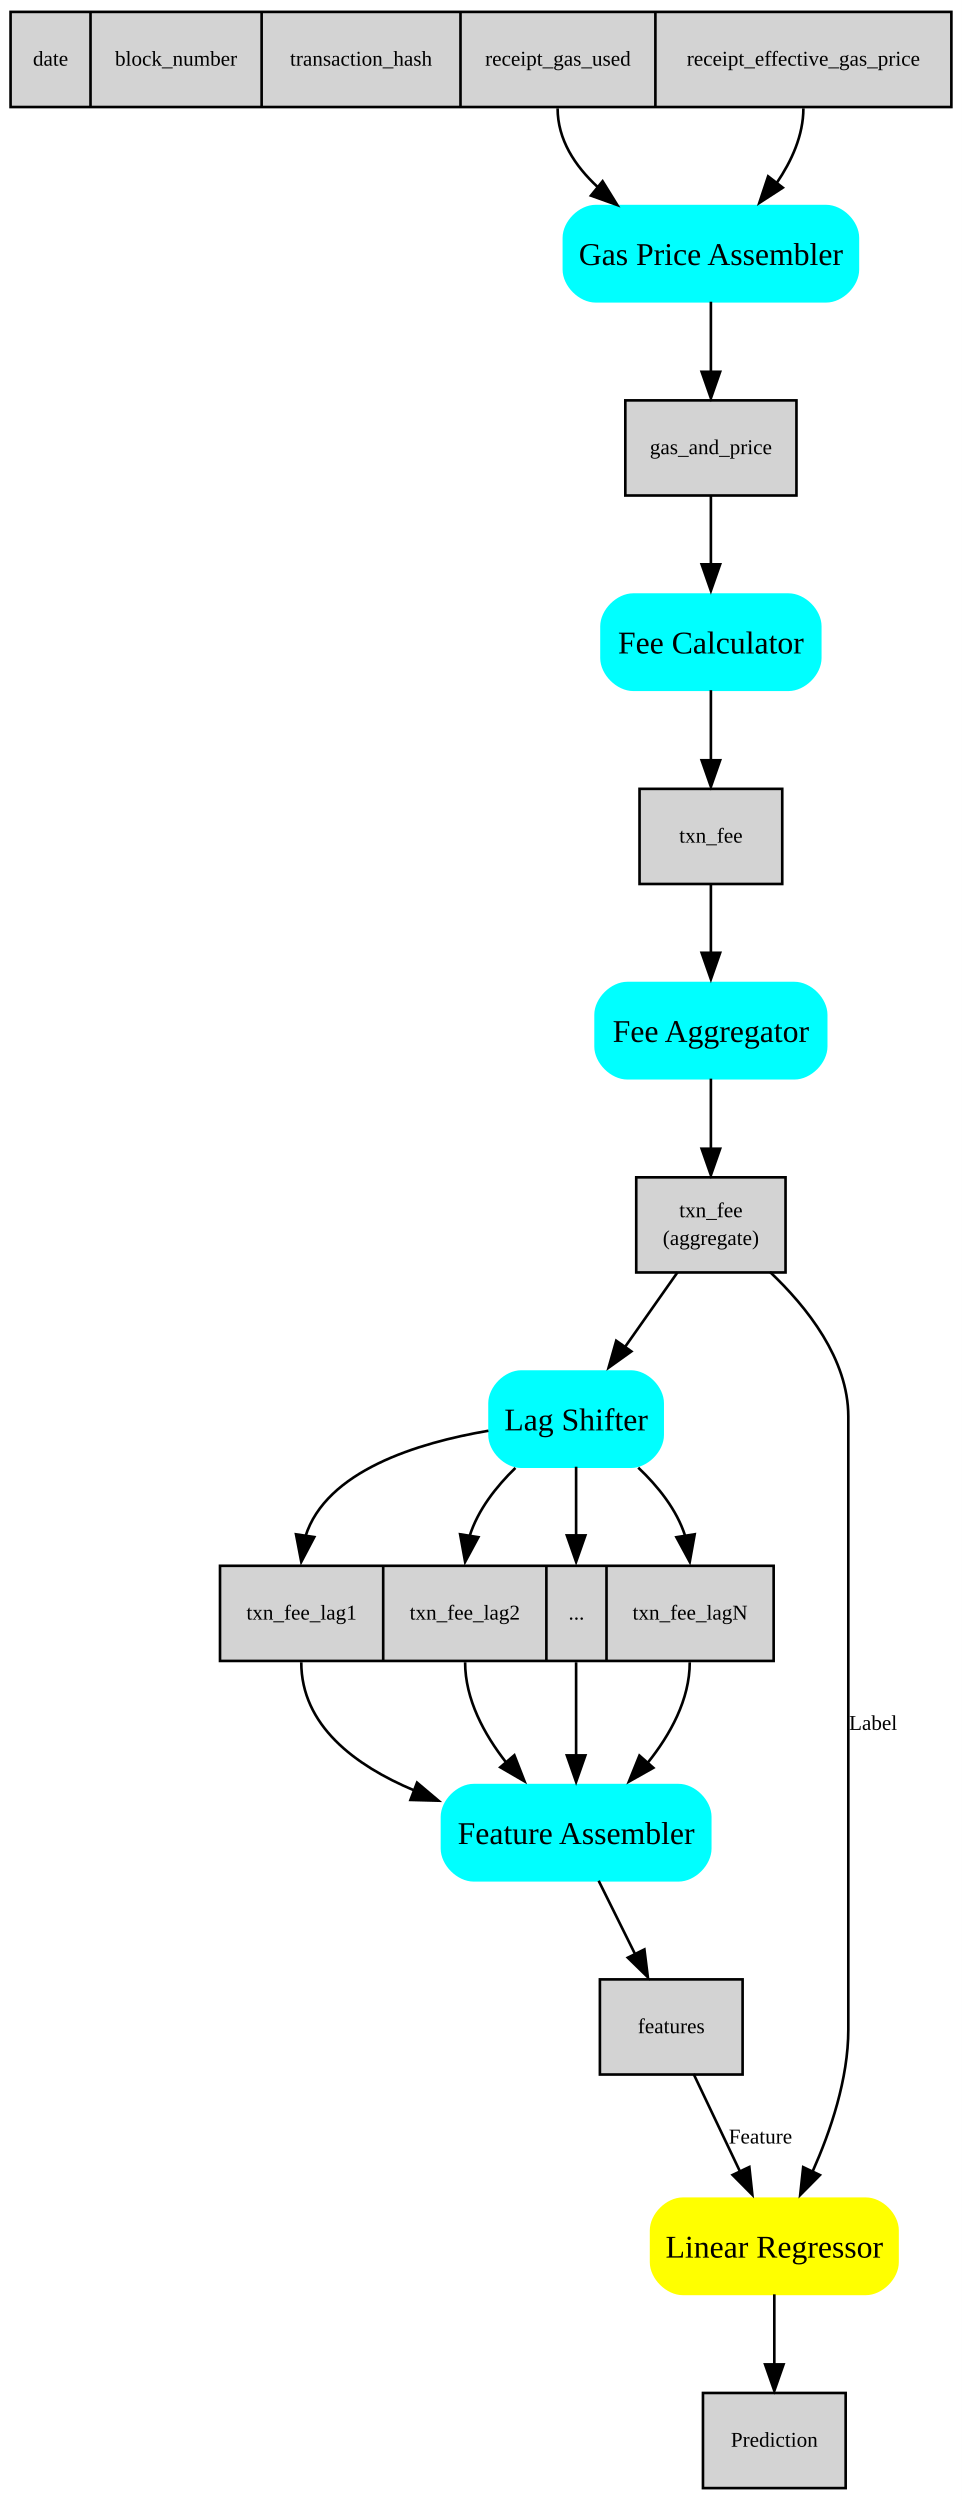
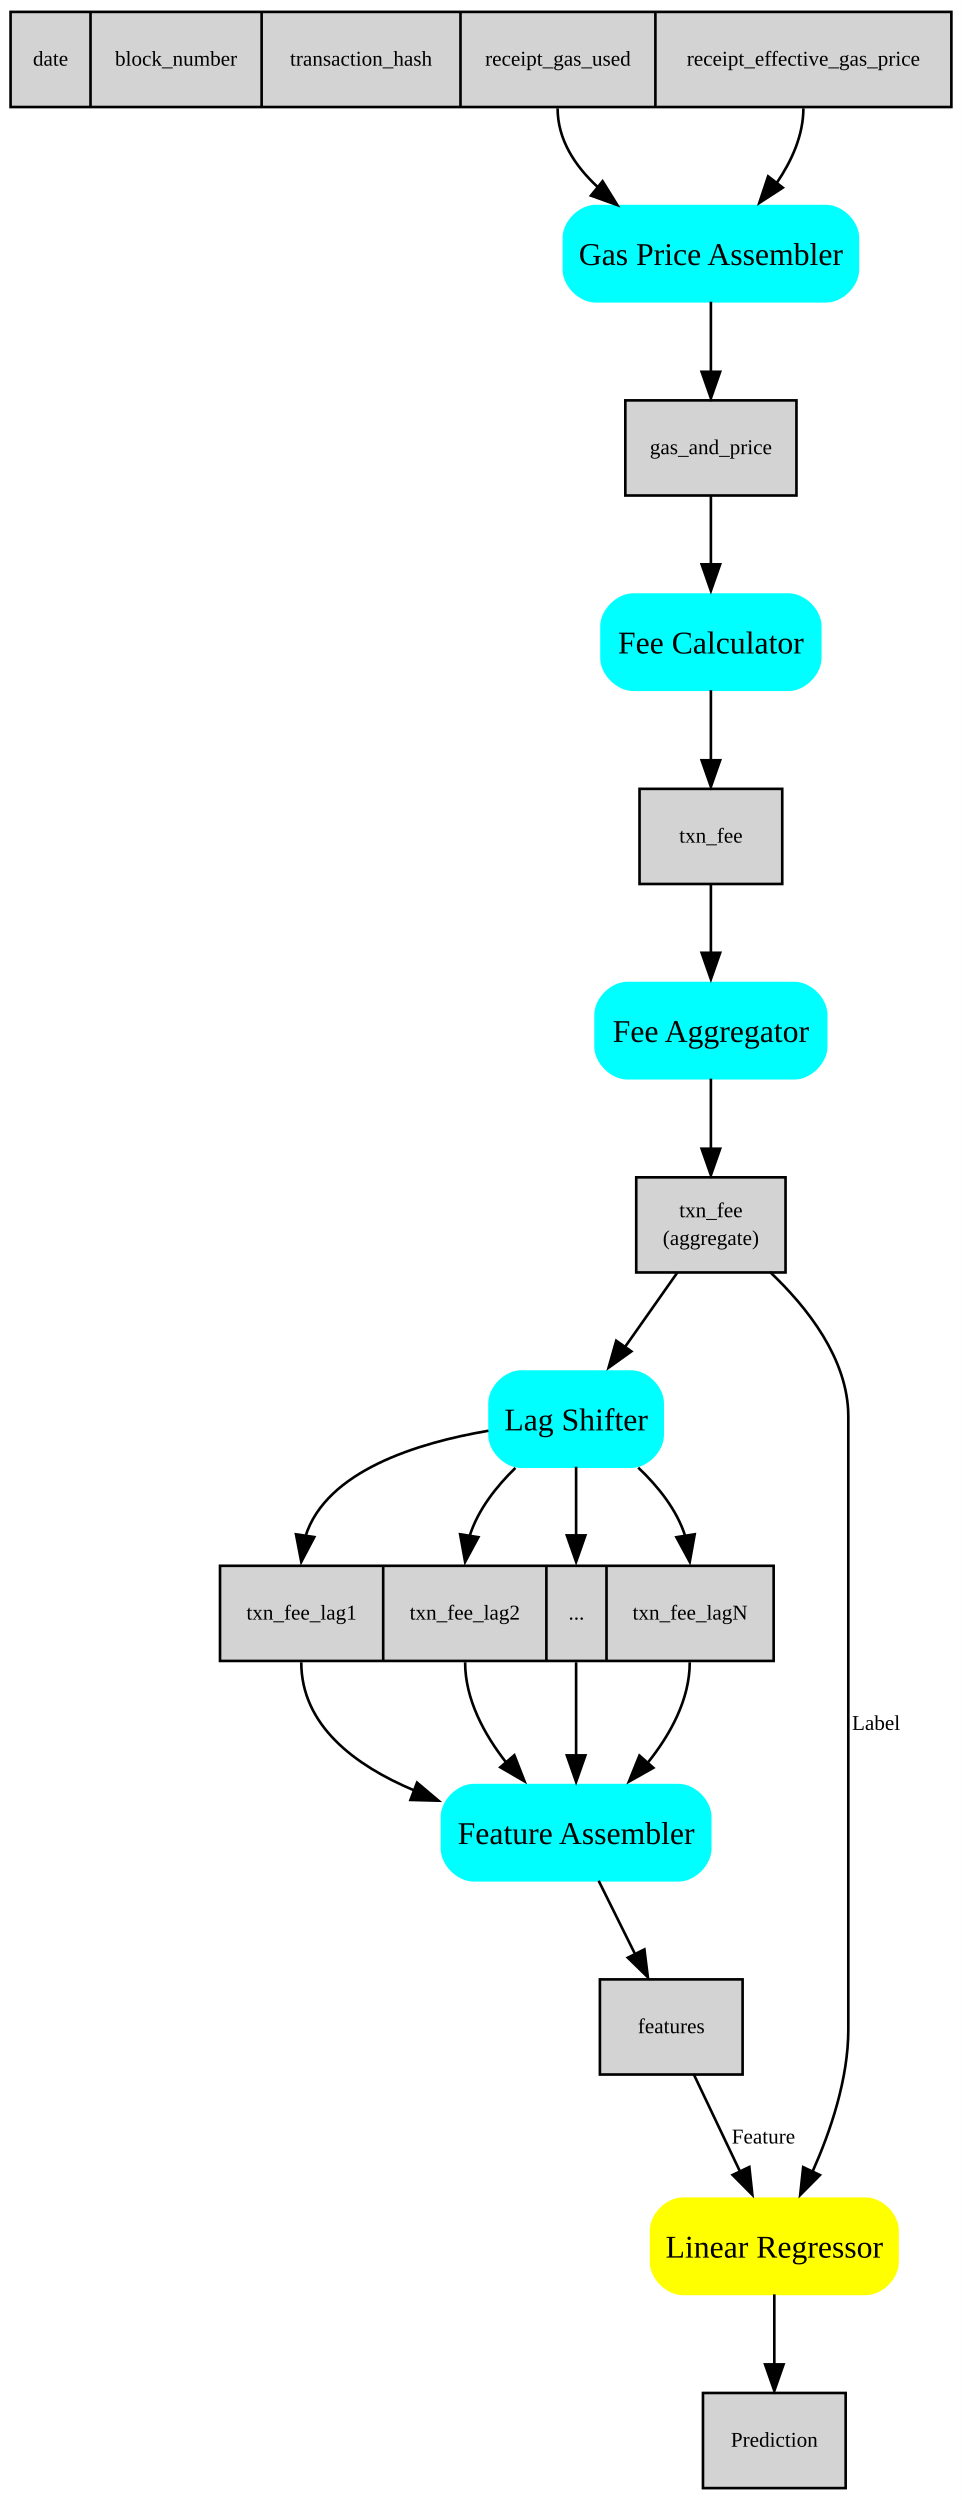
<svg xmlns="http://www.w3.org/2000/svg" width="364pt" height="946pt" viewBox="0.00 0.00 364.00 946.00">
  <g id="graph0" class="graph" transform="scale(1 1) rotate(0) translate(4 942)">
    <polygon fill="white" stroke="none" points="-4,4 -4,-942 360,-942 360,4 -4,4" />
    <g id="node1" class="node">
      <polygon fill="lightgrey" stroke="black" points="0,-901.5 0,-937.5 356,-937.5 356,-901.5 0,-901.5" />
      <text text-anchor="middle" x="15.12" y="-917.15" font-family="Times New Roman,serif" font-size="8.00">date</text>
      <polyline fill="none" stroke="black" points="30.25,-901.5 30.25,-937.5" />
      <text text-anchor="middle" x="62.62" y="-917.15" font-family="Times New Roman,serif" font-size="8.00">block_number</text>
      <polyline fill="none" stroke="black" points="95,-901.5 95,-937.5" />
      <text text-anchor="middle" x="132.62" y="-917.15" font-family="Times New Roman,serif" font-size="8.00">transaction_hash</text>
      <polyline fill="none" stroke="black" points="170.25,-901.5 170.25,-937.5" />
      <text text-anchor="middle" x="207.12" y="-917.15" font-family="Times New Roman,serif" font-size="8.00">receipt_gas_used</text>
      <polyline fill="none" stroke="black" points="244,-901.5 244,-937.5" />
      <text text-anchor="middle" x="300" y="-917.15" font-family="Times New Roman,serif" font-size="8.00">receipt_effective_gas_price</text>
    </g>
    <g id="node2" class="node">
      <path fill="cyan" stroke="cyan" d="M308.62,-864C308.62,-864 221.38,-864 221.38,-864 215.38,-864 209.38,-858 209.38,-852 209.38,-852 209.38,-840 209.38,-840 209.38,-834 215.38,-828 221.38,-828 221.38,-828 308.62,-828 308.62,-828 314.62,-828 320.62,-834 320.62,-840 320.62,-840 320.62,-852 320.62,-852 320.62,-858 314.62,-864 308.62,-864" />
      <text text-anchor="middle" x="265" y="-841.73" font-family="Times New Roman,serif" font-size="12.00">Gas Price Assembler</text>
    </g>
    <g id="edge1" class="edge">
      <path fill="none" stroke="black" d="M207,-901C207,-889.2 213.51,-879.25 222.16,-871.23" />
      <polygon fill="black" stroke="black" points="224.02,-873.42 229.59,-864.41 219.62,-867.98 224.02,-873.42" />
    </g>
    <g id="edge2" class="edge">
      <path fill="none" stroke="black" d="M300,-901C300,-890.83 295.57,-881.06 289.86,-872.69" />
      <polygon fill="black" stroke="black" points="292.2,-870.99 283.32,-865.22 286.66,-875.27 292.2,-870.99" />
    </g>
    <g id="node3" class="node">
      <polygon fill="lightgrey" stroke="black" points="232.62,-754.5 232.62,-790.5 297.38,-790.5 297.38,-754.5 232.62,-754.5" />
      <text text-anchor="middle" x="265" y="-770.15" font-family="Times New Roman,serif" font-size="8.00">gas_and_price</text>
    </g>
    <g id="edge3" class="edge">
      <path fill="none" stroke="black" d="M265,-827.82C265,-819.87 265,-810.21 265,-801.2" />
      <polygon fill="black" stroke="black" points="268.5,-801.32 265,-791.32 261.5,-801.32 268.5,-801.32" />
    </g>
    <g id="node4" class="node">
      <path fill="cyan" stroke="cyan" d="M294.38,-717C294.38,-717 235.62,-717 235.62,-717 229.62,-717 223.62,-711 223.62,-705 223.62,-705 223.62,-693 223.62,-693 223.62,-687 229.62,-681 235.62,-681 235.62,-681 294.38,-681 294.38,-681 300.38,-681 306.38,-687 306.38,-693 306.38,-693 306.38,-705 306.38,-705 306.38,-711 300.38,-717 294.38,-717" />
      <text text-anchor="middle" x="265" y="-694.73" font-family="Times New Roman,serif" font-size="12.00">Fee Calculator</text>
    </g>
    <g id="edge4" class="edge">
      <path fill="none" stroke="black" d="M265,-754.58C265,-746.62 265,-737.06 265,-728.18" />
      <polygon fill="black" stroke="black" points="268.5,-728.46 265,-718.47 261.5,-728.47 268.5,-728.46" />
    </g>
    <g id="node5" class="node">
      <polygon fill="lightgrey" stroke="black" points="238,-607.5 238,-643.5 292,-643.5 292,-607.5 238,-607.5" />
      <text text-anchor="middle" x="265" y="-623.15" font-family="Times New Roman,serif" font-size="8.00">txn_fee</text>
    </g>
    <g id="edge5" class="edge">
      <path fill="none" stroke="black" d="M265,-680.82C265,-672.87 265,-663.21 265,-654.2" />
      <polygon fill="black" stroke="black" points="268.5,-654.32 265,-644.32 261.5,-654.32 268.5,-654.32" />
    </g>
    <g id="node6" class="node">
      <path fill="cyan" stroke="cyan" d="M296.62,-570C296.62,-570 233.38,-570 233.38,-570 227.38,-570 221.38,-564 221.38,-558 221.38,-558 221.38,-546 221.38,-546 221.38,-540 227.38,-534 233.38,-534 233.38,-534 296.62,-534 296.62,-534 302.62,-534 308.62,-540 308.62,-546 308.62,-546 308.62,-558 308.62,-558 308.62,-564 302.62,-570 296.62,-570" />
      <text text-anchor="middle" x="265" y="-547.73" font-family="Times New Roman,serif" font-size="12.00">Fee Aggregator</text>
    </g>
    <g id="edge6" class="edge">
      <path fill="none" stroke="black" d="M265,-607.58C265,-599.62 265,-590.06 265,-581.18" />
      <polygon fill="black" stroke="black" points="268.5,-581.46 265,-571.47 261.5,-581.47 268.5,-581.46" />
    </g>
    <g id="node7" class="node">
      <polygon fill="lightgrey" stroke="black" points="236.75,-460.5 236.75,-496.5 293.25,-496.5 293.25,-460.5 236.75,-460.5" />
      <text text-anchor="middle" x="265" y="-481.4" font-family="Times New Roman,serif" font-size="8.00">txn_fee </text>
      <text text-anchor="middle" x="265" y="-470.9" font-family="Times New Roman,serif" font-size="8.00"> (aggregate)</text>
    </g>
    <g id="edge7" class="edge">
      <path fill="none" stroke="black" d="M265,-533.82C265,-525.87 265,-516.21 265,-507.2" />
      <polygon fill="black" stroke="black" points="268.5,-507.32 265,-497.32 261.5,-507.32 268.5,-507.32" />
    </g>
    <g id="node8" class="node">
      <path fill="cyan" stroke="cyan" d="M234.75,-423C234.75,-423 193.25,-423 193.25,-423 187.25,-423 181.25,-417 181.25,-411 181.25,-411 181.25,-399 181.25,-399 181.25,-393 187.25,-387 193.25,-387 193.25,-387 234.75,-387 234.75,-387 240.75,-387 246.75,-393 246.75,-399 246.75,-399 246.75,-411 246.75,-411 246.75,-417 240.75,-423 234.75,-423" />
      <text text-anchor="middle" x="214" y="-400.73" font-family="Times New Roman,serif" font-size="12.00">Lag Shifter</text>
    </g>
    <g id="edge8" class="edge">
      <path fill="none" stroke="black" d="M252.39,-460.58C246.42,-452.09 239.17,-441.78 232.58,-432.41" />
      <polygon fill="black" stroke="black" points="234.9,-430.63 226.29,-424.47 229.18,-434.66 234.9,-430.63" />
    </g>
    <g id="node12" class="node">
      <path fill="yellow" stroke="yellow" d="M323.62,-110C323.62,-110 254.38,-110 254.38,-110 248.38,-110 242.38,-104 242.38,-98 242.38,-98 242.38,-86 242.38,-86 242.38,-80 248.38,-74 254.38,-74 254.38,-74 323.62,-74 323.62,-74 329.62,-74 335.62,-80 335.62,-86 335.62,-86 335.62,-98 335.62,-98 335.62,-104 329.62,-110 323.62,-110" />
      <text text-anchor="middle" x="289" y="-87.72" font-family="Times New Roman,serif" font-size="12.00">Linear Regressor</text>
    </g>
    <g id="edge19" class="edge">
      <path fill="none" stroke="black" d="M287.35,-460.69C301.45,-447.34 317,-427.69 317,-406 317,-406 317,-406 317,-174 317,-155.38 310.31,-135.61 303.47,-120.27" />
      <polygon fill="black" stroke="black" points="306.25,-118.95 298.79,-111.42 299.92,-121.95 306.25,-118.95" />
-       <text text-anchor="middle" x="326.38" y="-287.4" font-family="Times New Roman,serif" font-size="8.00">Label</text>
+       <text text-anchor="middle" x="327.5" y="-287.4" font-family="Times New Roman,serif" font-size="8.00"> Label</text>
    </g>
    <g id="node9" class="node">
      <polygon fill="lightgrey" stroke="black" points="79.25,-313.5 79.25,-349.5 288.75,-349.5 288.75,-313.5 79.25,-313.5" />
      <text text-anchor="middle" x="110.12" y="-329.15" font-family="Times New Roman,serif" font-size="8.00">txn_fee_lag1</text>
      <polyline fill="none" stroke="black" points="141,-313.5 141,-349.5" />
      <text text-anchor="middle" x="171.88" y="-329.15" font-family="Times New Roman,serif" font-size="8.00">txn_fee_lag2</text>
      <polyline fill="none" stroke="black" points="202.75,-313.5 202.75,-349.5" />
      <text text-anchor="middle" x="214.12" y="-329.15" font-family="Times New Roman,serif" font-size="8.00">...</text>
      <polyline fill="none" stroke="black" points="225.5,-313.5 225.5,-349.5" />
      <text text-anchor="middle" x="257.12" y="-329.15" font-family="Times New Roman,serif" font-size="8.00">txn_fee_lagN</text>
    </g>
    <g id="edge9" class="edge">
      <path fill="none" stroke="black" d="M180.81,-400.6C153.94,-396.03 119.33,-385.38 111.58,-360.62" />
      <polygon fill="black" stroke="black" points="114.93,-360.38 110,-351 108.01,-361.41 114.93,-360.38" />
    </g>
    <g id="edge10" class="edge">
      <path fill="none" stroke="black" d="M191.03,-386.54C183.76,-379.47 176.8,-370.62 173.69,-360.7" />
      <polygon fill="black" stroke="black" points="177.02,-360.33 172,-351 170.11,-361.42 177.02,-360.33" />
    </g>
    <g id="edge11" class="edge">
      <path fill="none" stroke="black" d="M214,-386.98C214,-379.33 214,-369.97 214,-360.71" />
      <polygon fill="black" stroke="black" points="217.5,-361 214,-351 210.5,-361 217.5,-361" />
    </g>
    <g id="edge12" class="edge">
      <path fill="none" stroke="black" d="M237.51,-386.65C244.96,-379.6 252.09,-370.75 255.27,-360.77" />
      <polygon fill="black" stroke="black" points="258.87,-361.43 257,-351 251.96,-360.32 258.87,-361.43" />
    </g>
    <g id="node10" class="node">
      <path fill="cyan" stroke="cyan" d="M252.75,-266.5C252.75,-266.5 175.25,-266.5 175.25,-266.5 169.25,-266.5 163.25,-260.5 163.25,-254.5 163.25,-254.5 163.25,-242.5 163.25,-242.5 163.25,-236.5 169.25,-230.5 175.25,-230.5 175.25,-230.5 252.75,-230.5 252.75,-230.5 258.75,-230.5 264.75,-236.5 264.75,-242.5 264.75,-242.5 264.75,-254.5 264.75,-254.5 264.75,-260.5 258.75,-266.5 252.75,-266.5" />
      <text text-anchor="middle" x="214" y="-244.22" font-family="Times New Roman,serif" font-size="12.00">Feature Assembler</text>
    </g>
    <g id="edge13" class="edge">
      <path fill="none" stroke="black" d="M110,-313C110,-289.14 130.19,-273.97 152.79,-264.48" />
      <polygon fill="black" stroke="black" points="153.81,-267.45 161.91,-260.62 151.32,-260.91 153.81,-267.45" />
    </g>
    <g id="edge14" class="edge">
      <path fill="none" stroke="black" d="M172,-313C172,-299.02 179.16,-285.76 187.58,-275.01" />
      <polygon fill="black" stroke="black" points="190.63,-277.82 194.48,-267.95 185.31,-273.27 190.63,-277.82" />
    </g>
    <g id="edge15" class="edge">
      <path fill="none" stroke="black" d="M214,-313C214,-301.38 214,-288.57 214,-277.51" />
      <polygon fill="black" stroke="black" points="217.5,-277.75 214,-267.75 210.5,-277.75 217.5,-277.75" />
    </g>
    <g id="edge16" class="edge">
      <path fill="none" stroke="black" d="M257,-313C257,-298.92 249.66,-285.64 241.05,-274.9" />
      <polygon fill="black" stroke="black" points="243.22,-273.06 233.99,-267.86 237.96,-277.69 243.22,-273.06" />
    </g>
    <g id="node11" class="node">
      <polygon fill="lightgrey" stroke="black" points="223,-157 223,-193 277,-193 277,-157 223,-157" />
      <text text-anchor="middle" x="250" y="-172.65" font-family="Times New Roman,serif" font-size="8.00">features</text>
    </g>
    <g id="edge17" class="edge">
      <path fill="none" stroke="black" d="M222.53,-230.32C226.65,-222.02 231.7,-211.85 236.34,-202.5" />
      <polygon fill="black" stroke="black" points="239.84,-204.33 241.15,-193.82 233.57,-201.22 239.84,-204.33" />
    </g>
    <g id="edge18" class="edge">
      <path fill="none" stroke="black" d="M258.46,-157.21C263.61,-146.39 270.28,-132.35 276.08,-120.17" />
      <polygon fill="black" stroke="black" points="279.55,-122.01 280.69,-111.48 273.23,-119 279.55,-122.01" />
-       <text text-anchor="middle" x="283.75" y="-130.9" font-family="Times New Roman,serif" font-size="8.00">Feature</text>
+       <text text-anchor="middle" x="284.88" y="-130.9" font-family="Times New Roman,serif" font-size="8.00"> Feature</text>
    </g>
    <g id="node13" class="node">
      <polygon fill="lightgrey" stroke="black" points="262,-0.5 262,-36.5 316,-36.5 316,-0.5 262,-0.5" />
      <text text-anchor="middle" x="289" y="-16.15" font-family="Times New Roman,serif" font-size="8.00">Prediction</text>
    </g>
    <g id="edge20" class="edge">
      <path fill="none" stroke="black" d="M289,-73.82C289,-65.87 289,-56.21 289,-47.2" />
      <polygon fill="black" stroke="black" points="292.5,-47.32 289,-37.32 285.5,-47.32 292.5,-47.32" />
    </g>
  </g>
</svg>
